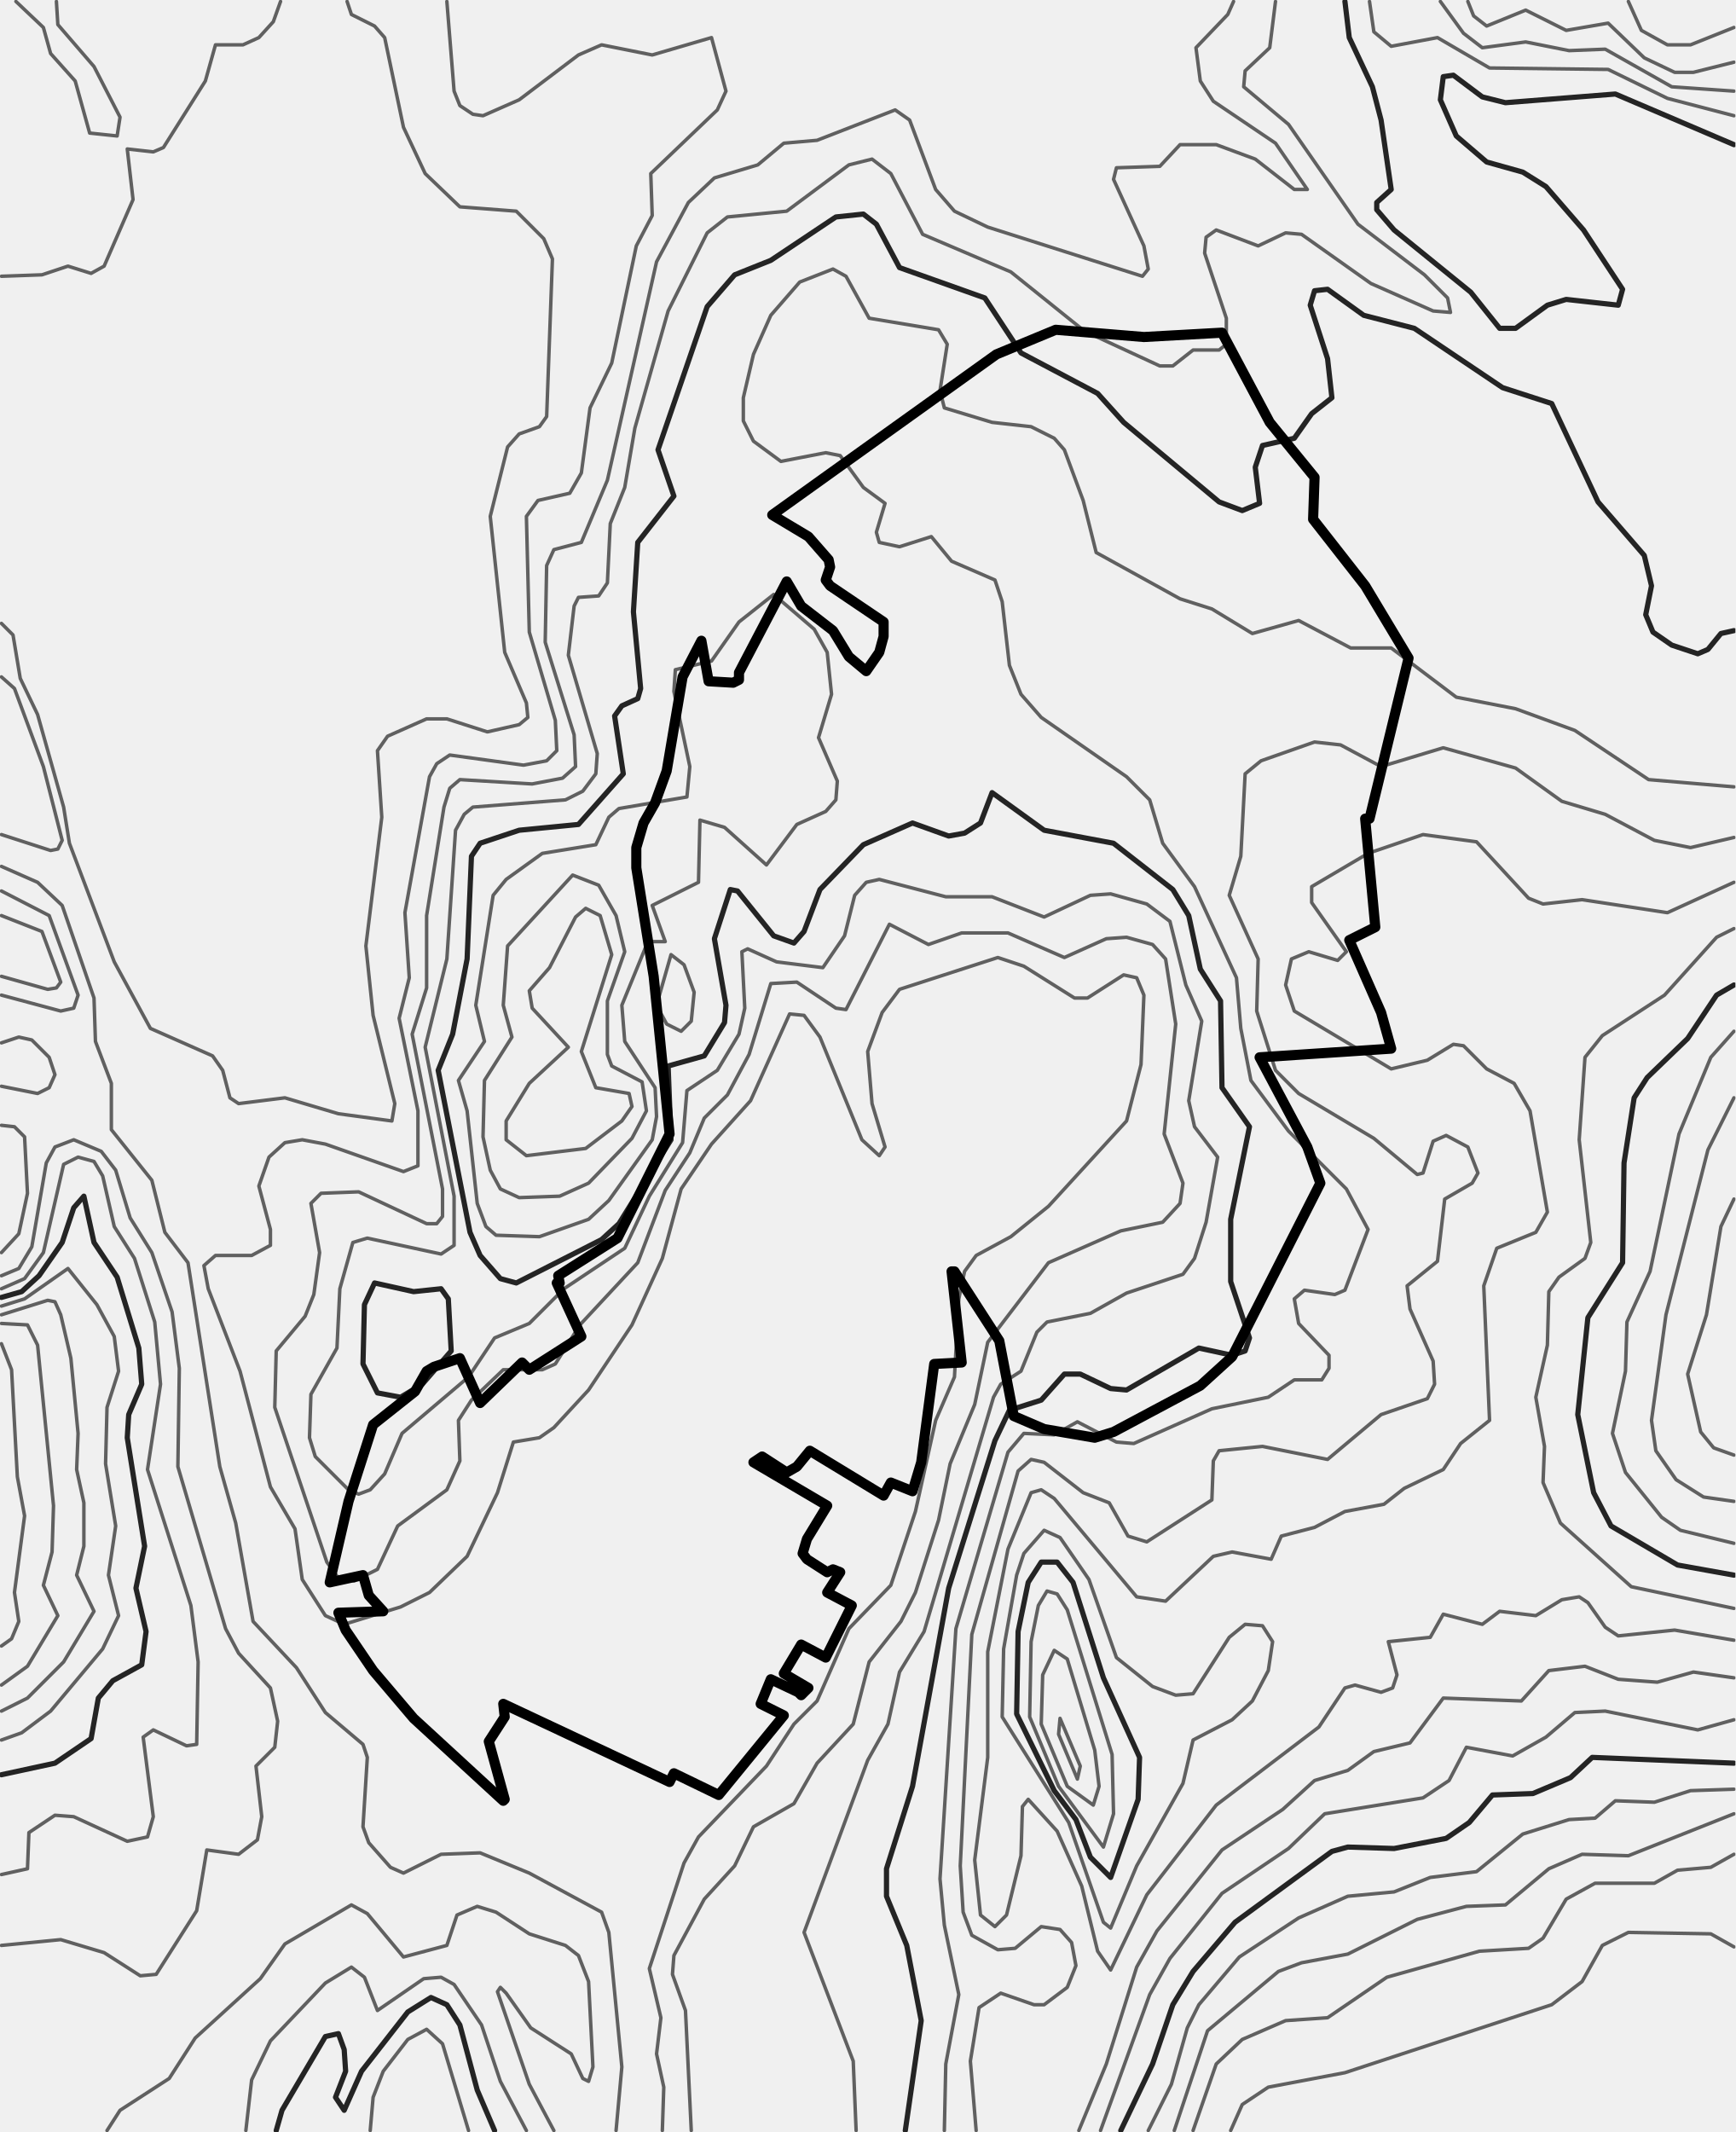
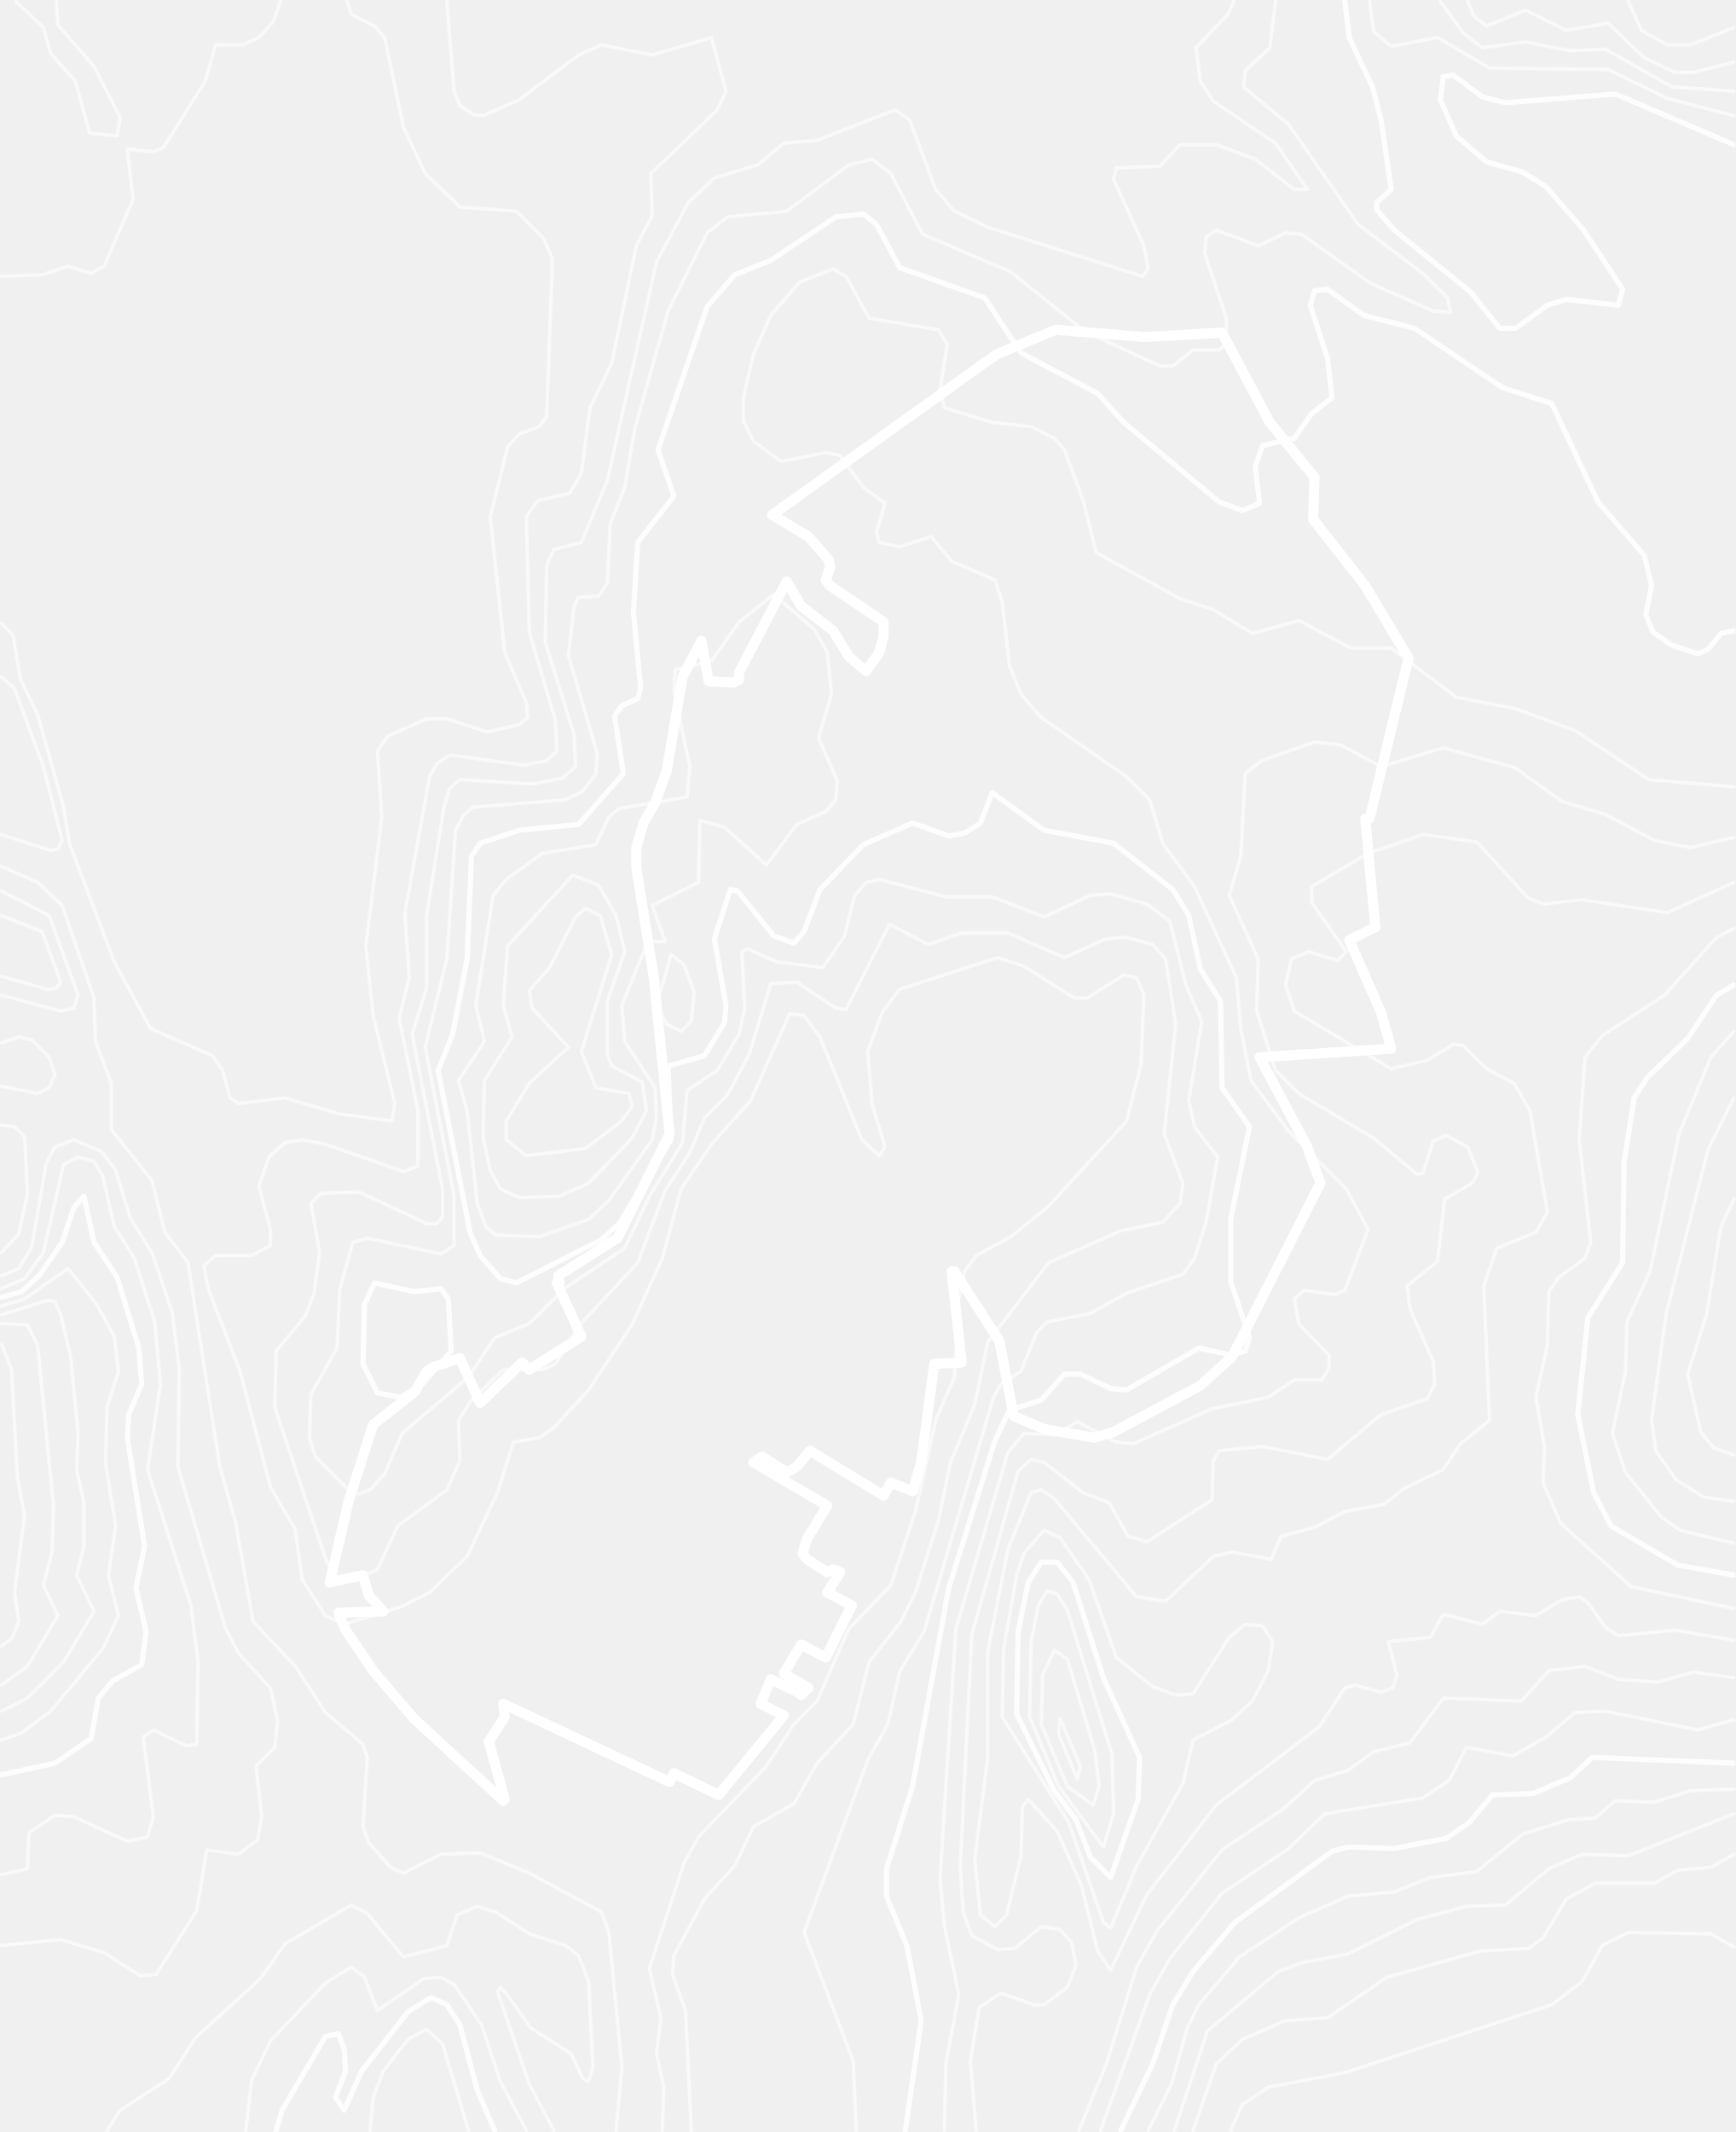
<svg xmlns="http://www.w3.org/2000/svg" viewBox="0 0 1200 1474" preserveAspectRatio="xMidYMid slice">
-   <g fill="none" stroke="#000" stroke-linejoin="round" stroke-linecap="round">
+   <g fill="none" stroke="#fff" stroke-linejoin="round" stroke-linecap="round">
    <path stroke-width="2.4" stroke-opacity=".6" d="M11,1L30,19L35,37L52,56L62,92L81,94L83,81L65,46L40,17L39,1M194,1L189,15L179,26L168,31L149,31L142,56L113,102L106,105L88,103L92,138L72,184L63,189L47,184L29,190L1,191M1,431L9,439L14,469L26,494L44,558L48,583L79,665L104,711L147,730L154,740L159,759L165,763L197,759L234,770L271,775L273,763L258,702L253,654L264,565L261,519L268,509L295,497L309,497L337,506L359,501L365,496L364,486L349,451L339,357L351,309L359,300L373,295L378,288L382,179L376,165L357,146L318,143L294,120L279,88L266,26L259,18L243,10L240,1M1,577L35,588L40,587L43,581L30,530L10,476L1,468M1199,1346L1183,1337L1126,1336L1108,1345L1094,1370L1073,1386L930,1433L877,1443L859,1455L851,1473M1,599L26,610L43,626L65,690L66,720L77,749L77,781L105,816L114,852L130,873L152,1014L163,1053L175,1121L205,1153L225,1184L251,1206L254,1215L251,1263L255,1274L270,1291L279,1295L305,1282L332,1281L366,1295L416,1322L421,1336L430,1429L426,1473M1,866L13,853L19,825L17,786L10,779L1,778M1199,1282L1183,1291L1160,1293L1144,1302L1103,1302L1083,1313L1067,1340L1057,1347L1023,1349L959,1367L918,1395L889,1397L859,1410L841,1427L825,1473M458,1473L459,1443L454,1420L457,1395L449,1361L473,1288L483,1270L530,1221L549,1192L565,1176L587,1126L616,1096L633,1045L647,982L660,952L663,898L667,879L675,868L699,855L725,834L779,775L789,736L791,688L786,676L777,674L752,690L743,690L708,668L690,662L622,684L610,700L600,727L603,763L612,793L608,799L596,788L567,717L556,702L546,701L519,761L492,791L471,822L458,870L437,916L407,961L383,987L373,994L355,997L344,1032L323,1076L297,1101L277,1111L238,1123L225,1117L209,1092L204,1057L187,1028L166,948L144,891L141,875L149,868L174,868L187,861L187,850L179,820L186,800L197,790L209,788L225,791L279,810L289,806L289,768L276,704L283,676L280,631L297,537L302,528L311,522L362,529L378,526L385,519L384,498L366,437L364,357L372,346L394,341L402,327L408,282L423,251L440,170L451,149L450,120L496,76L502,63L492,26L451,38L416,31L400,38L359,69L334,80L327,79L318,73L314,63L309,1M1,616L34,633L54,688L51,697L42,699L1,688M1,721L13,717L22,719L34,731L38,743L34,752L26,756L1,751M1,882L13,877L22,862L32,804L38,793L51,788L70,796L80,809L90,842L105,866L119,907L124,946L123,1014L156,1126L165,1143L187,1167L192,1190L190,1208L177,1221L181,1256L178,1272L165,1282L143,1279L136,1321L108,1365L97,1366L72,1350L42,1341L1,1345M1199,1254L1126,1283L1094,1282L1071,1292L1041,1317L1014,1318L980,1327L932,1351L900,1357L884,1363L835,1404L812,1473M74,1473L83,1459L117,1437L135,1409L180,1368L197,1344L243,1317L254,1323L279,1353L309,1345L316,1324L330,1318L343,1322L366,1337L391,1345L400,1352L407,1370L410,1429L407,1439L403,1437L395,1420L367,1402L350,1378L346,1374L344,1377L366,1441L383,1473M478,1473L474,1390L465,1365L466,1352L487,1313L508,1290L521,1263L549,1247L565,1219L590,1192L601,1149L623,1121L633,1101L649,1051L657,1012L674,971L683,928L725,873L775,851L804,845L816,832L818,818L805,784L813,708L806,663L797,653L779,648L765,649L736,662L697,645L665,645L642,653L615,639L585,698L578,697L551,679L533,680L518,729L503,757L487,773L477,797L460,823L441,873L401,916L384,943L375,947L348,947L326,968L317,982L318,1010L309,1030L275,1055L261,1085L245,1093L234,1091L226,1080L190,973L191,934L211,910L217,895L221,866L215,832L222,825L248,824L295,846L302,846L306,841L306,822L285,715L295,683L295,633L307,558L311,545L318,539L368,542L389,538L398,530L397,508L377,444L378,391L383,380L402,375L420,332L454,181L476,140L494,123L524,114L542,99L565,97L619,76L629,83L647,131L660,146L683,157L790,191L794,186L791,170L770,124L772,116L802,115L816,100L841,100L868,110L895,131L904,131L882,99L839,70L830,56L827,33L849,10L853,1M1,633L29,644L42,679L39,683L33,684L1,675M1,891L17,884L30,866L44,805L54,800L65,803L71,813L79,848L93,870L107,914L111,957L102,1016L132,1110L137,1149L136,1206L129,1207L106,1196L99,1201L106,1256L102,1270L88,1273L51,1256L38,1255L20,1267L19,1292L1,1296M1199,1237L1169,1238L1144,1246L1117,1245L1103,1257L1085,1258L1053,1268L1021,1294L989,1298L964,1308L932,1311L898,1326L857,1353L829,1386L821,1402L810,1441L794,1473M170,1473L174,1438L187,1411L225,1371L243,1360L252,1367L261,1390L293,1368L305,1367L314,1372L333,1400L346,1439L364,1473M592,1473L590,1425L556,1336L600,1217L614,1192L622,1156L639,1128L687,966L692,957L706,948L717,921L724,914L754,908L779,894L818,881L826,870L834,845L842,800L826,779L822,761L831,706L820,681L809,637L793,625L768,618L754,619L722,634L686,620L654,620L608,608L599,610L591,619L584,647L569,669L537,665L517,656L513,658L515,697L511,715L496,740L475,754L472,790L449,827L432,863L390,891L366,915L342,925L324,952L278,991L266,1019L256,1030L248,1033L241,1030L218,1007L214,994L215,964L233,932L235,891L244,859L254,856L305,867L314,861L314,827L294,724L309,663L315,574L321,563L327,558L391,553L403,547L412,535L413,521L393,453L397,419L400,413L414,412L420,403L422,362L432,337L439,296L462,215L489,161L503,150L544,146L587,114L603,110L616,120L638,162L699,188L750,229L802,253L811,253L825,242L843,242L848,238L848,220L833,175L834,164L841,159L870,170L889,161L900,162L948,196L991,215L1003,216L1001,206L985,190L939,155L891,86L860,60L861,49L878,33L882,1M1199,80L1153,68L1112,48L1030,47L994,26L962,32L950,22L947,1M1,903L17,898L47,877L67,902L79,924L82,948L74,973L73,1012L80,1055L75,1089L82,1117L71,1140L35,1183L15,1198L1,1203M1199,1189L1174,1196L1110,1183L1089,1184L1069,1201L1046,1214L1014,1208L1002,1231L984,1243L916,1254L891,1278L845,1309L809,1354L795,1379L761,1473M256,1473L258,1450L265,1432L282,1410L295,1403L306,1413L324,1473M653,1473L654,1427L663,1379L653,1331L650,1299L661,1126L697,1004L708,991L729,992L745,983L772,997L784,998L838,974L877,966L895,954L914,954L919,946L919,937L898,915L895,898L902,892L923,895L930,892L946,850L931,822L891,782L865,747L858,711L855,676L826,613L804,583L795,553L779,537L720,496L706,480L698,460L693,416L688,401L658,388L644,371L622,378L608,375L606,368L612,348L597,337L581,315L571,313L540,319L521,305L514,291L514,275L521,245L533,218L553,195L576,186L585,191L601,220L649,228L655,238L650,270L653,282L686,292L713,295L729,303L736,311L749,346L758,382L816,414L838,421L866,438L898,429L934,448L962,448L1007,482L1048,490L1089,505L1140,539L1199,544M535,411L563,435L572,451L575,480L566,510L579,540L578,553L571,561L551,570L530,598L501,572L484,567L483,610L451,626L460,651L448,651L430,695L432,720L453,752L454,772L451,788L421,830L407,843L373,855L343,854L336,848L330,832L323,768L317,747L335,720L329,695L341,619L350,608L375,590L412,584L421,565L428,559L475,551L477,530L466,478L467,463L492,457L511,430L535,411M464,660L473,667L480,686L478,706L471,713L461,708L454,695L464,660M1199,63L1156,60L1110,34L1085,35L1055,29L1025,33L1012,23L996,1M1,909L33,899L38,900L42,909L49,939L54,991L53,1016L58,1039L58,1069L53,1089L65,1114L44,1149L19,1174L1,1183M1199,1160L1171,1156L1146,1163L1119,1161L1096,1152L1071,1155L1052,1176L998,1174L975,1205L950,1211L932,1224L909,1231L887,1251L845,1279L800,1335L786,1360L765,1427L746,1473M675,1473L671,1425L677,1388L692,1378L715,1386L722,1386L738,1374L744,1359L741,1343L733,1334L720,1332L702,1347L690,1348L672,1338L666,1322L664,1290L672,1130L704,1017L713,1009L722,1011L749,1032L767,1039L780,1062L793,1066L838,1037L839,1010L843,1003L873,1000L918,1009L955,978L987,967L992,957L991,941L975,905L973,889L994,872L999,829L1018,818L1022,811L1015,793L1000,785L991,789L984,811L980,812L950,787L898,756L882,740L869,699L870,663L850,619L858,592L861,535L872,526L909,513L927,515L955,530L998,517L1048,531L1080,554L1110,563L1144,581L1169,586L1199,579M396,605L414,612L426,633L432,658L420,692L420,729L423,737L444,748L447,768L437,787L407,818L387,827L359,828L346,822L339,809L334,786L335,747L354,717L348,695L351,654L396,605M1199,43L1171,50L1158,50L1137,40L1112,16L1083,21L1055,7L1028,18L1019,11L1015,1M1,915L19,916L26,930L37,1041L36,1073L30,1096L40,1117L19,1152L1,1165M1199,1134L1158,1127L1119,1131L1110,1125L1098,1108L1092,1104L1080,1106L1062,1117L1037,1114L1025,1123L998,1116L989,1132L960,1135L966,1158L963,1167L955,1170L937,1165L930,1167L912,1194L841,1248L793,1310L768,1362L759,1349L748,1304L731,1266L711,1244L707,1249L706,1283L696,1324L688,1332L678,1324L674,1286L683,1215L683,1142L697,1071L713,1032L720,1030L729,1036L786,1104L806,1107L839,1076L852,1073L879,1078L886,1062L909,1056L930,1045L957,1040L971,1029L998,1016L1010,998L1030,982L1026,889L1035,863L1062,852L1070,838L1058,768L1047,749L1028,739L1012,723L1005,722L987,733L962,739L895,699L889,681L893,663L905,658L925,664L931,658L907,624L907,613L946,590L984,577L1021,582L1057,621L1067,625L1094,622L1153,631L1199,610M405,628L415,633L423,660L402,727L412,752L435,756L437,765L430,775L405,794L364,799L350,788L350,775L366,749L393,724L368,697L366,685L380,669L398,634L405,628M1199,19L1169,31L1153,31L1135,21L1126,1M1,929L8,947L12,1021L17,1048L10,1101L13,1121L8,1133L1,1138M1199,1112L1128,1097L1079,1053L1067,1025L1068,1000L1062,966L1070,930L1071,893L1078,883L1096,870L1100,859L1092,788L1096,731L1108,716L1151,688L1187,648L1199,642M722,1058L733,1063L753,1092L772,1146L797,1166L813,1172L825,1171L850,1132L861,1123L873,1124L880,1135L877,1155L866,1176L852,1189L825,1203L818,1233L786,1290L768,1333L763,1329L739,1260L693,1187L694,1140L703,1089L708,1074L722,1058M1199,1067L1162,1058L1149,1049L1124,1018L1115,991L1124,948L1125,914L1141,879L1161,784L1183,731L1199,713M724,1100L731,1102L738,1113L769,1213L770,1254L763,1277L732,1235L712,1187L713,1135L718,1110L724,1100M1199,1038L1178,1035L1159,1023L1145,1003L1142,982L1152,909L1181,795L1199,759M729,1141L738,1147L757,1210L760,1235L756,1248L738,1235L720,1192L721,1158L729,1141M1199,1006L1185,1001L1176,990L1167,950L1180,909L1190,848L1199,829M733,1188L747,1221L745,1230L732,1199L733,1188" />
    <path stroke-width="3.6" stroke-opacity=".85" d="M1199,100L1117,65L1041,71L1025,67L1005,52L998,53L996,69L1007,94L1028,112L1053,119L1069,129L1095,159L1122,200L1119,211L1083,207L1070,211L1048,227L1037,227L1017,202L964,159L952,145L952,140L962,131L955,83L949,60L933,26L930,1M1,897L15,893L27,882L43,859L51,835L58,827L65,859L81,883L96,932L98,957L89,978L88,994L100,1069L94,1098L101,1128L98,1151L78,1162L68,1174L63,1202L38,1219L1,1227M1199,1219L1101,1215L1086,1229L1060,1240L1032,1241L1016,1260L1000,1271L964,1278L932,1277L921,1280L854,1329L825,1363L811,1386L797,1427L775,1473M191,1473L195,1459L225,1408L234,1406L238,1417L239,1432L232,1450L238,1459L250,1432L282,1391L298,1381L309,1386L318,1400L330,1445L342,1473M626,1473L637,1397L627,1345L613,1311L613,1292L631,1235L656,1098L688,996L698,975L720,968L736,950L747,950L768,960L779,961L829,932L852,937L861,934L864,925L851,886L851,843L864,779L845,752L844,692L830,670L822,633L811,615L770,583L722,574L686,548L678,569L667,576L656,578L631,569L597,584L567,615L556,644L549,652L535,647L510,616L505,615L494,649L502,695L501,707L487,730L462,737L464,788L428,846L416,857L357,887L346,884L332,868L325,852L303,740L313,715L323,663L326,592L332,583L359,574L400,570L431,535L425,495L430,488L441,483L443,476L438,423L441,375L466,343L455,311L489,212L508,190L533,180L578,150L597,148L606,155L622,185L681,206L706,244L759,272L777,292L843,347L859,353L871,348L868,323L873,308L895,303L907,286L921,275L918,248L906,211L909,201L918,200L943,218L978,227L1039,268L1073,279L1105,347L1137,384L1142,405L1138,425L1143,437L1156,446L1174,452L1181,449L1190,438L1199,436M259,887L286,893L305,891L310,898L312,934L292,957L277,966L261,963L251,943L252,902L259,887M1199,1089L1160,1082L1114,1055L1102,1032L1091,978L1098,911L1122,873L1123,804L1130,759L1139,745L1167,718L1187,688L1199,681M720,1080L731,1080L742,1094L763,1160L788,1215L787,1244L768,1298L754,1284L744,1258L729,1238L703,1185L704,1128L711,1094L720,1080" />
    <path stroke-width="7" d="M552,1170L533,1161L526,1178L542,1186L497,1241L466,1226L463,1232L348,1178L349,1187L338,1204L349,1244L348,1245L286,1188L258,1155L239,1127L234,1115L265,1114L255,1103L251,1089L228,1094L241,1038L258,985L287,962L295,948L300,945L318,939L332,970L361,942L366,947L402,924L385,887L387,887L386,882L427,856L463,784L452,675L440,600L440,586L445,569L453,555L461,533L472,468L485,443L490,471L507,472L511,470L511,465L544,402L554,419L576,436L587,454L599,464L608,451L611,440L611,430L574,405L571,401L574,392L573,387L559,371L534,356L689,245L730,228L791,233L845,230L878,292L909,330L908,359L944,405L974,455L947,566L944,566L951,641L933,650L955,700L962,725L871,731L904,793L913,818L852,938L830,958L770,990L757,994L722,988L701,979L691,927L660,879L658,879L665,942L646,943L637,1011L631,1031L616,1025L611,1034L560,1003L551,1014L544,1018L527,1007L521,1011L572,1041L558,1064L555,1074L558,1078L572,1087L576,1085L581,1087L572,1101L589,1110L571,1146L554,1137L542,1157L559,1167L554,1172L552,1170Z" />
  </g>
</svg>
